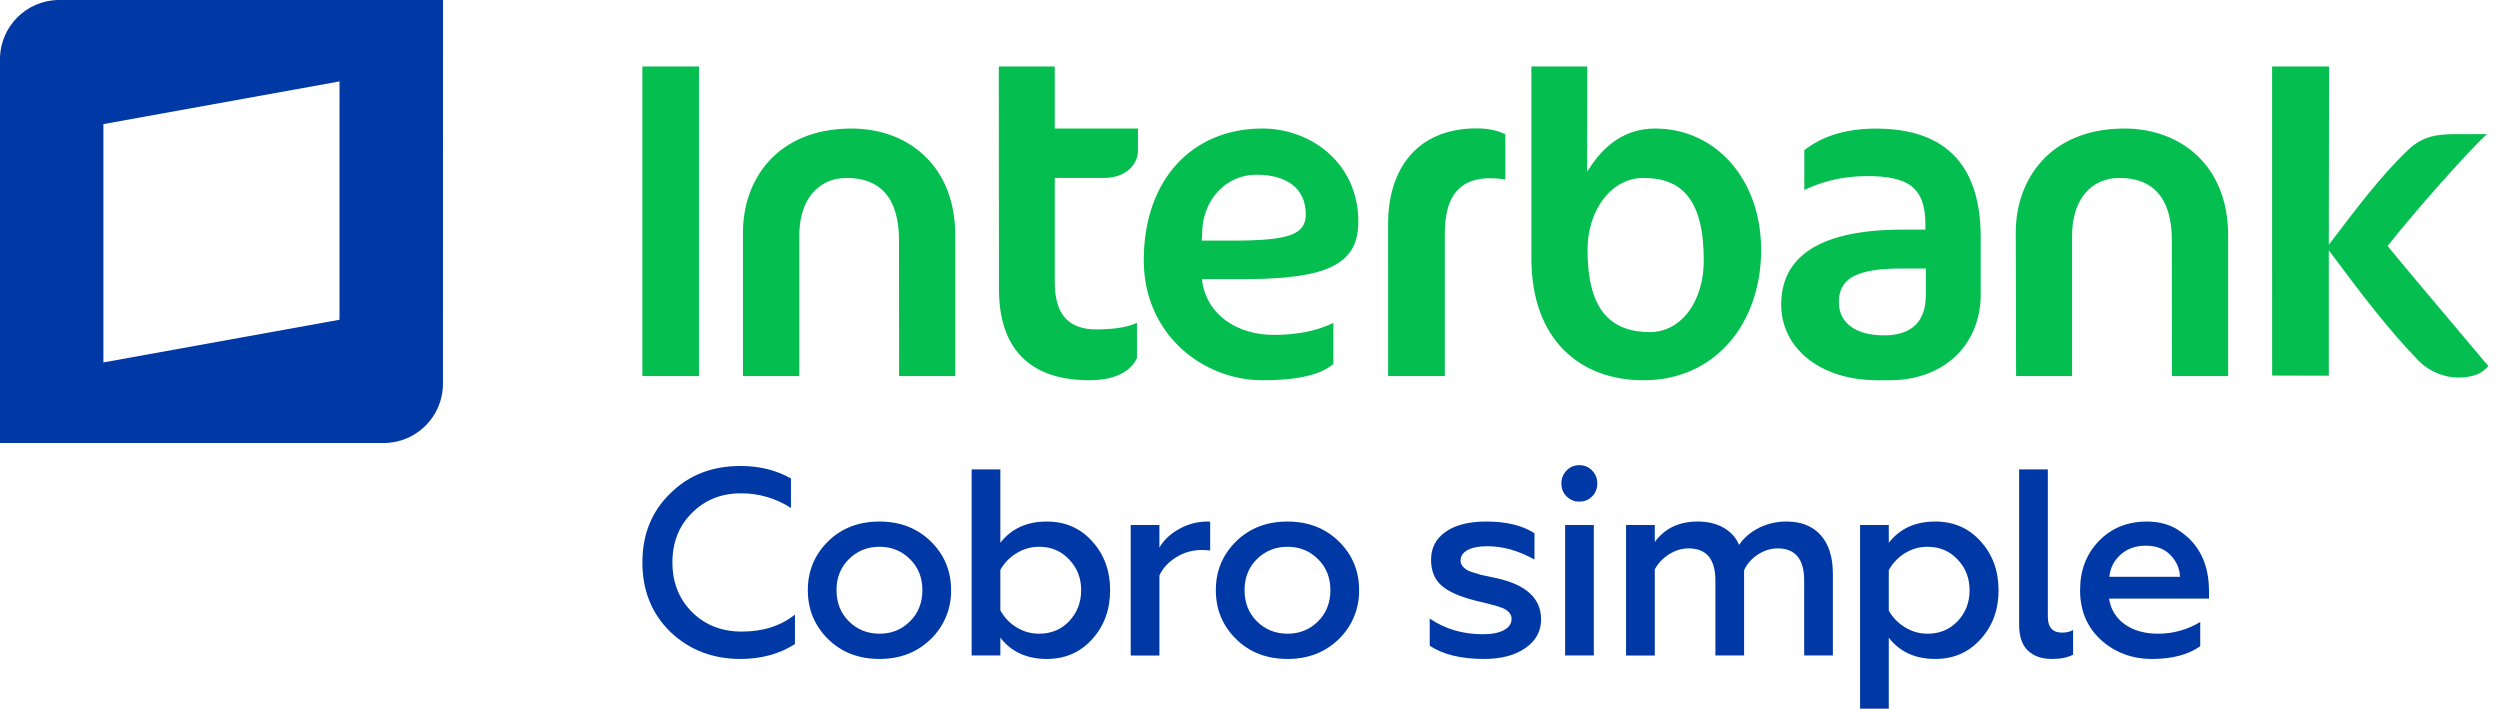
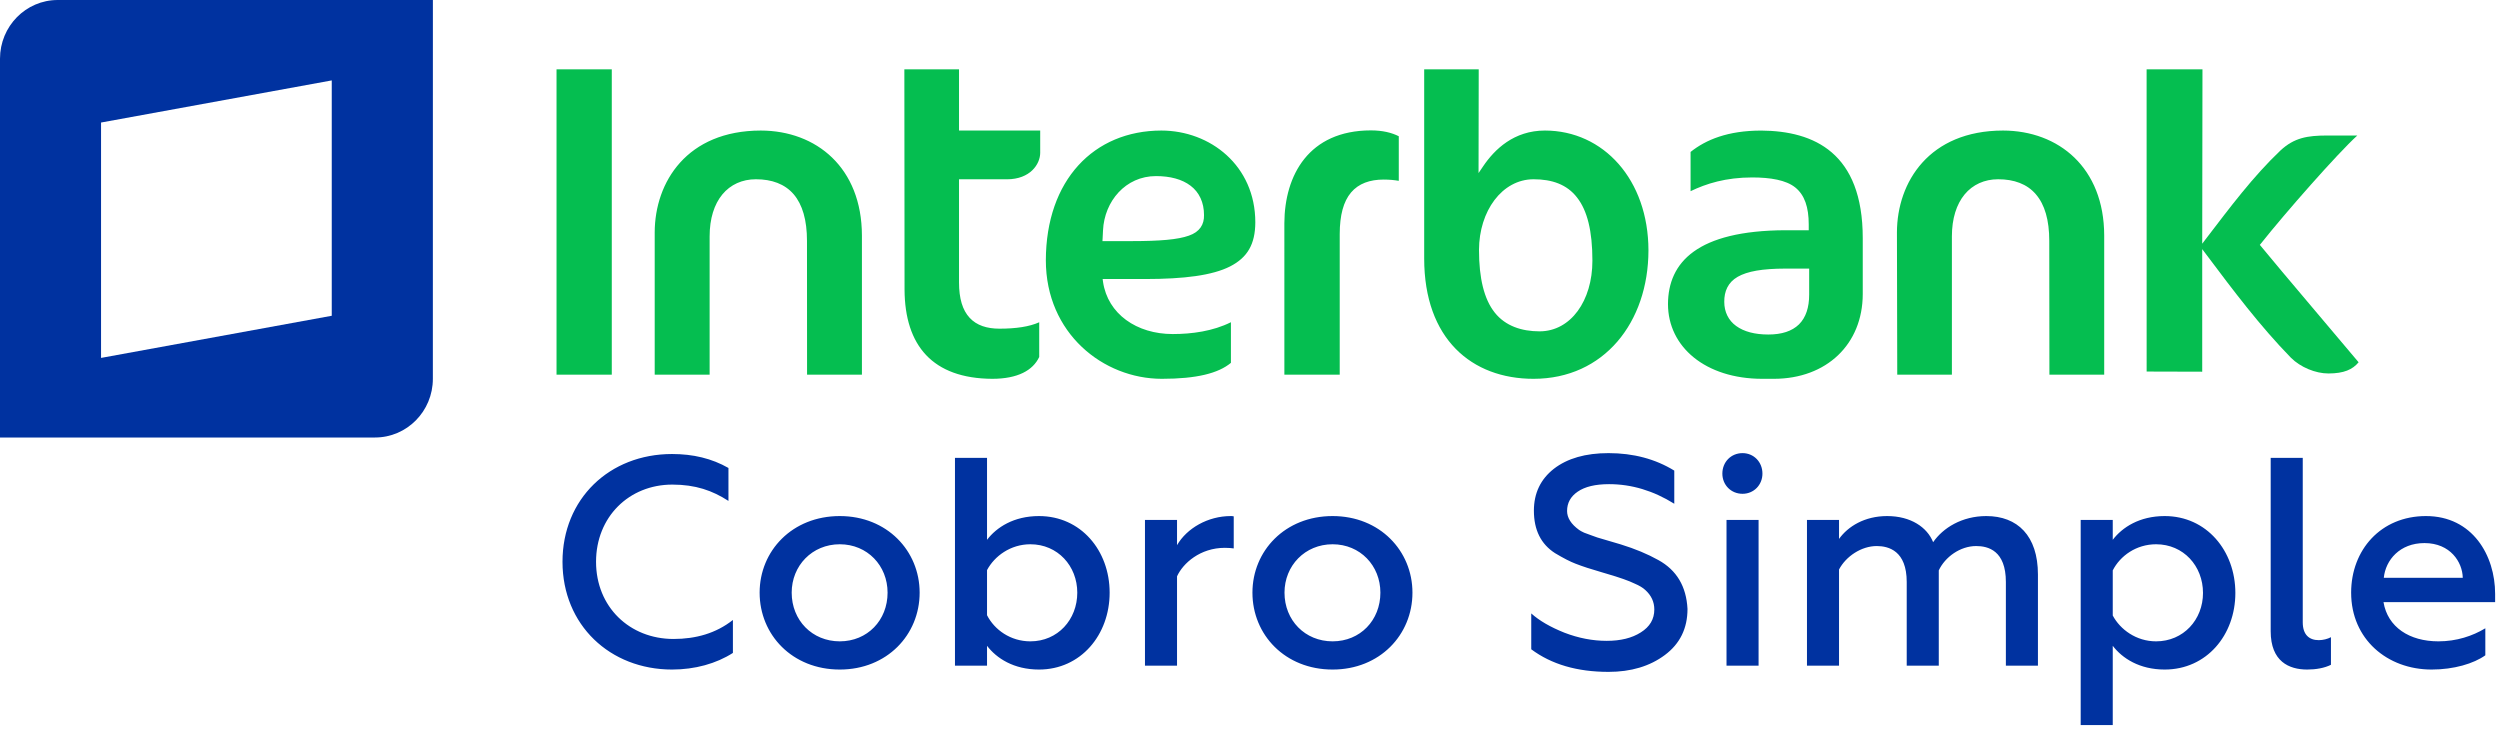
- <svg xmlns="http://www.w3.org/2000/svg" width="127" height="36" viewBox="0 0 127 36" fill="none">
-   <path d="M37.616 33.475c-1.414 0-2.602-.46-3.565-1.378-.945-.927-1.418-2.102-1.418-3.524 0-1.422.473-2.593 1.418-3.51.936-.928 2.124-1.392 3.565-1.392.963 0 1.818.212 2.565.635v1.499a4.598 4.598 0 0 0-2.552-.743c-.99 0-1.818.333-2.484 1-.658.657-.986 1.494-.986 2.511 0 1.017.333 1.86 1 2.525.665.657 1.507.986 2.524.986 1.08 0 1.98-.288 2.701-.864v1.499c-.792.504-1.715.756-2.768.756z" fill="#0039A6" />
-   <path fill-rule="evenodd" clip-rule="evenodd" d="M42.063 32.462c.684.675 1.557 1.013 2.62 1.013 1.044 0 1.913-.338 2.606-1.013a3.384 3.384 0 0 0 1.026-2.485c0-.972-.342-1.796-1.026-2.47-.694-.676-1.562-1.013-2.607-1.013-1.062 0-1.935.337-2.62 1.012-.683.675-1.025 1.5-1.025 2.471 0 .982.342 1.81 1.026 2.485zm4.172-.905c-.423.424-.94.635-1.553.635-.62 0-1.143-.212-1.566-.635-.414-.414-.621-.94-.621-1.58 0-.63.207-1.152.621-1.566.423-.423.945-.635 1.566-.635.613 0 1.13.212 1.553.635.415.414.622.936.622 1.566 0 .64-.207 1.166-.622 1.58zM50.818 32.395c.558.72 1.345 1.08 2.363 1.08.936 0 1.706-.338 2.309-1.013.603-.666.904-1.494.904-2.485 0-.98-.301-1.804-.904-2.47-.604-.676-1.373-1.013-2.31-1.013-1.017 0-1.804.36-2.362 1.08v-3.727h-1.459v9.452h1.459v-.904zm3.497-.838c-.405.424-.914.635-1.526.635-.423 0-.81-.11-1.161-.33a2.274 2.274 0 0 1-.81-.858V28.95a2.29 2.29 0 0 1 .816-.844c.356-.22.74-.33 1.155-.33.612 0 1.12.215 1.526.648.405.423.608.94.608 1.552 0 .622-.203 1.148-.608 1.58z" fill="#0039A6" />
-   <path d="M58.897 33.3H57.44v-6.63h1.458v1.147c.225-.387.563-.704 1.013-.952.45-.248.927-.371 1.431-.371.063 0 .108.004.135.013v1.458a3.785 3.785 0 0 0-.405-.026c-.495 0-.94.125-1.337.378-.396.252-.675.558-.837.918v4.064z" fill="#0039A6" />
-   <path fill-rule="evenodd" clip-rule="evenodd" d="M62.79 32.462c.685.675 1.558 1.013 2.62 1.013 1.045 0 1.913-.338 2.606-1.013a3.384 3.384 0 0 0 1.027-2.485c0-.972-.342-1.796-1.027-2.47-.693-.676-1.561-1.013-2.606-1.013-1.062 0-1.935.337-2.62 1.012-.684.675-1.026 1.5-1.026 2.471 0 .982.342 1.81 1.027 2.485zm4.173-.905c-.423.424-.94.635-1.553.635-.62 0-1.143-.212-1.566-.635-.414-.414-.621-.94-.621-1.58 0-.63.207-1.152.62-1.566.424-.423.946-.635 1.567-.635.612 0 1.13.212 1.553.635.414.414.621.936.621 1.566 0 .64-.207 1.166-.62 1.58z" fill="#0039A6" />
-   <path d="M75.398 33.475c-1.179 0-2.102-.225-2.768-.675v-1.378c.774.531 1.675.797 2.7.797.46 0 .818-.07 1.074-.21.257-.139.385-.33.385-.573 0-.216-.135-.392-.405-.527a4.46 4.46 0 0 0-.635-.202l-.823-.203c-.784-.198-1.35-.452-1.702-.763-.35-.31-.526-.745-.526-1.303 0-.603.247-1.078.742-1.424.496-.347 1.184-.52 2.066-.52 1.018 0 1.832.198 2.445.594v1.337c-.802-.45-1.598-.676-2.39-.676-.442 0-.78.066-1.013.196-.234.13-.352.309-.352.534 0 .207.14.382.42.526.035.018.247.086.634.203l.77.162c1.512.333 2.268 1.03 2.268 2.093 0 .603-.266 1.09-.797 1.458-.53.37-1.228.554-2.093.554z" fill="#0039A6" />
-   <path fill-rule="evenodd" clip-rule="evenodd" d="M79.582 25.218a.889.889 0 0 0 .655.263.873.873 0 0 0 .642-.263.89.89 0 0 0 .263-.655.912.912 0 0 0-.263-.662.862.862 0 0 0-.642-.27c-.261 0-.48.09-.655.27a.912.912 0 0 0-.263.662c0 .26.088.479.263.655zm-.074 1.451v6.63h1.458v-6.63h-1.458z" fill="#0039A6" />
-   <path d="M84.063 33.3h-1.459v-6.63h1.459v.863c.504-.693 1.233-1.04 2.187-1.04.513 0 .955.109 1.324.325.369.216.625.504.77.864.243-.36.578-.648 1.005-.864a3.083 3.083 0 0 1 1.411-.324c.739 0 1.315.23 1.729.688.414.46.621 1.117.621 1.972v4.145h-1.458v-3.808c0-1.089-.45-1.633-1.35-1.633-.352 0-.687.105-1.007.317a1.88 1.88 0 0 0-.695.79v4.334h-1.458v-3.808c0-1.089-.455-1.633-1.364-1.633a1.83 1.83 0 0 0-.993.303c-.32.203-.56.457-.722.763V33.3z" fill="#0039A6" />
-   <path fill-rule="evenodd" clip-rule="evenodd" d="M100.622 27.506c-.603-.675-1.372-1.012-2.309-1.012-1.017 0-1.805.36-2.363 1.08v-.905h-1.458V36h1.458v-3.605c.558.72 1.346 1.08 2.363 1.08.937 0 1.706-.338 2.309-1.013.604-.666.905-1.49.905-2.471 0-.99-.301-1.819-.905-2.485zm-3.862.601a2.14 2.14 0 0 1 1.162-.33c.612 0 1.12.215 1.526.648.405.423.607.945.607 1.566 0 .612-.202 1.134-.607 1.566-.405.424-.914.635-1.526.635a2.15 2.15 0 0 1-1.155-.33 2.29 2.29 0 0 1-.817-.845v-2.052c.19-.351.46-.637.81-.858z" fill="#0039A6" />
-   <path d="M104.232 33.475c-.513 0-.918-.142-1.215-.425-.297-.284-.445-.723-.445-1.317v-7.886h1.458v7.48c0 .541.243.811.729.811.216 0 .401-.045.554-.135v1.256c-.279.144-.639.216-1.081.216z" fill="#0039A6" />
-   <path fill-rule="evenodd" clip-rule="evenodd" d="M106.614 27.493c-.631.657-.946 1.485-.946 2.485 0 1.035.351 1.877 1.054 2.525.72.648 1.588.972 2.606.972 1.017 0 1.832-.216 2.444-.648v-1.23a4.105 4.105 0 0 1-2.134.595c-.684 0-1.249-.157-1.694-.473a1.91 1.91 0 0 1-.804-1.31h5.077v-.377c0-1.333-.468-2.332-1.404-2.998-.477-.36-1.058-.54-1.742-.54-.999 0-1.818.333-2.457.999zm4.132 1.81h-3.592c.045-.45.236-.827.574-1.128.337-.302.763-.453 1.276-.453.54 0 .963.162 1.269.487.297.315.455.68.473 1.093z" fill="#0039A6" />
-   <path fill-rule="evenodd" clip-rule="evenodd" d="m121.355 12.577-.067-.081.066-.08c1.254-1.586 3.965-4.676 4.984-5.603h-1.58c-.995.003-1.684.11-2.402.778-1.43 1.362-2.613 2.958-3.822 4.54l-.231.303.013-9.058h-2.894l.002 15.702 2.879.008v-6.37l.232.309c1.371 1.835 2.763 3.69 4.359 5.332.506.506 1.297.825 1.957.822.791-.003 1.24-.203 1.556-.583-.795-.957-4.079-4.823-5.052-6.02zM64.113 6.529c-3.512.005-6.002 2.55-6.011 6.683 0 3.762 2.985 6.103 6.034 6.105 1.813.001 2.944-.283 3.599-.822v-2.093c-.935.463-2.04.61-3.018.61-1.88.005-3.393-1.03-3.639-2.687l-.02-.148h2.195c2.063.001 3.52-.189 4.435-.646.913-.462 1.312-1.152 1.316-2.273 0-2.92-2.345-4.727-4.891-4.73zm1.43 5.415c-.57.201-1.483.28-2.965.28h-1.53l.009-.135.02-.42c.07-1.494 1.17-2.794 2.757-2.794.739 0 1.359.163 1.804.498.445.335.698.856.695 1.511.013.479-.216.867-.79 1.06zm4.973-.647.001 7.807h2.88v-7.247c.002-.971.194-1.67.59-2.136.395-.465.982-.667 1.702-.666.293 0 .551.024.783.065V6.823c-.362-.183-.837-.302-1.458-.302-3.227.006-4.486 2.307-4.498 4.776zm-37.883 7.807h2.875V3.377h-2.875v15.727zM43.264 6.529c-3.838.005-5.512 2.646-5.521 5.24v7.335h2.86v-7.123c0-.917.236-1.652.662-2.162.426-.509 1.036-.78 1.744-.78.826 0 1.502.24 1.966.771.46.533.694 1.328.694 2.4l.004 6.894h2.855v-7.168c-.006-3.493-2.37-5.4-5.264-5.407zm10.318-3.152h-2.844l.009 11.347c.014 2.881 1.456 4.579 4.568 4.593 1.321-.001 2.115-.433 2.442-1.124v-1.789c-.513.228-1.209.33-2.07.33-.646 0-1.184-.164-1.554-.559-.367-.395-.55-.992-.55-1.824V9.04h2.493c1.218-.002 1.729-.783 1.732-1.361v-1.15h-4.226V3.377zm54.341 3.152c-3.84.005-5.514 2.646-5.522 5.24l.016 7.335h2.844v-7.122c0-.918.237-1.653.662-2.163.424-.509 1.037-.78 1.744-.78.824 0 1.504.24 1.965.773.463.531.698 1.326.698 2.4l.006 6.892h2.853v-7.17c-.007-3.492-2.37-5.399-5.266-5.405zm-23.845 0c-1.61 0-2.618.963-3.223 1.852l-.231.34.008-5.344h-2.838v9.744c0 4.142 2.475 6.196 5.693 6.196 3.661 0 5.975-2.904 5.98-6.615-.005-3.64-2.34-6.171-5.389-6.173zm-.274 10.343h-.006c-.933 0-1.78-.277-2.332-.965-.556-.69-.82-1.772-.82-3.23.004-1.998 1.198-3.636 2.84-3.638.954 0 1.74.264 2.267.941.53.672.798 1.719.798 3.256-.002 2.063-1.128 3.634-2.747 3.636zM95.338 6.531c-1.74 0-2.881.47-3.679 1.1v2.022c.811-.387 1.83-.708 3.214-.708.939 0 1.755.132 2.236.518.486.385.701 1.012.7 1.91v.292h-1.22c-4.584.018-6.097 1.65-6.105 3.802.002 2.215 1.961 3.846 4.894 3.85h.629c2.732-.006 4.608-1.779 4.614-4.36v-2.885c0-4.397-2.532-5.523-5.283-5.541zm2.495 8.447c0 .66-.17 1.182-.532 1.537-.364.352-.901.521-1.593.521h-.004c-.702 0-1.27-.15-1.67-.44-.402-.284-.623-.723-.62-1.246-.005-.538.19-1 .697-1.287.502-.285 1.28-.42 2.478-.423h1.244v1.338z" fill="#05BE50" />
-   <path fill-rule="evenodd" clip-rule="evenodd" d="M3.002 0A3.01 3.01 0 0 0 0 3.02v19.486h19.497a3.013 3.013 0 0 0 3.005-3.02L22.506 0H3.002zm14.245 16.243L5.253 18.411V6.304l11.994-2.168v12.107z" fill="#0039A6" />
+ <svg xmlns="http://www.w3.org/2000/svg" width="160" height="47" viewBox="0 0 160 47" fill="none">
+   <path fill-rule="evenodd" clip-rule="evenodd" d="M113.17 21.409C112.307 21.409 111.608 21.223 111.116 20.864C110.623 20.51 110.351 19.964 110.353 19.315C110.347 18.646 110.589 18.073 111.211 17.716C111.829 17.362 112.786 17.193 114.259 17.19H115.787V18.853C115.787 19.672 115.579 20.321 115.133 20.762C114.686 21.198 114.025 21.409 113.176 21.409H113.17ZM112.72 8.357C110.581 8.357 109.178 8.942 108.197 9.724V12.236C109.194 11.754 110.445 11.356 112.148 11.356C113.302 11.358 114.306 11.521 114.899 11.999C115.494 12.479 115.76 13.257 115.759 14.374V14.735H114.259C108.621 14.758 106.762 16.787 106.751 19.46C106.753 22.212 109.162 24.238 112.769 24.244H113.541C116.902 24.236 119.209 22.033 119.216 18.825V15.241C119.216 9.779 116.102 8.38 112.72 8.357ZM48.689 8.355C43.97 8.36 41.912 11.641 41.901 14.865V23.978H45.416V15.128C45.416 13.989 45.708 13.076 46.231 12.443C46.754 11.811 47.503 11.473 48.373 11.473H48.376H48.379C49.393 11.473 50.224 11.772 50.793 12.431C51.358 13.093 51.647 14.082 51.647 15.414L51.652 23.978H55.163V15.072C55.155 10.732 52.249 8.362 48.689 8.355ZM70.557 15.431L70.567 15.262L70.593 14.742C70.68 12.885 72.032 11.27 73.983 11.27C74.891 11.27 75.654 11.472 76.2 11.889C76.748 12.305 77.058 12.952 77.057 13.766C77.071 14.36 76.789 14.843 76.084 15.083C75.384 15.332 74.26 15.43 72.437 15.431H70.557ZM74.325 8.355C70.008 8.36 66.946 11.524 66.934 16.658C66.934 21.332 70.604 24.241 74.354 24.244H74.361C76.587 24.244 77.974 23.891 78.779 23.222V20.622C77.63 21.197 76.272 21.379 75.068 21.379H75.051C72.748 21.379 70.896 20.094 70.594 18.041L70.569 17.858H73.267C75.804 17.858 77.596 17.623 78.721 17.053C79.843 16.481 80.335 15.622 80.34 14.23C80.34 10.601 77.457 8.357 74.325 8.355ZM128.194 8.355C123.473 8.36 121.415 11.641 121.404 14.865L121.424 23.978H124.921V15.129C124.921 13.989 125.213 13.076 125.735 12.443C126.257 11.811 127.009 11.473 127.877 11.473H127.88H127.883C128.894 11.473 129.731 11.772 130.295 12.434C130.864 13.093 131.153 14.082 131.153 15.414L131.162 23.978H134.669V15.071C134.661 10.731 131.755 8.362 128.194 8.355ZM87.73 8.345C83.762 8.352 82.214 11.211 82.199 14.279L82.2 23.978H85.742V14.975C85.745 13.768 85.98 12.898 86.465 12.321C86.953 11.744 87.673 11.492 88.555 11.492H88.56C88.919 11.492 89.237 11.524 89.522 11.573V8.72C89.075 8.493 88.493 8.345 87.73 8.345ZM35.618 23.979H39.154V4.439H35.618V23.979ZM61.377 4.439H57.879L57.891 18.537C57.909 22.115 59.682 24.224 63.507 24.244C65.132 24.242 66.108 23.706 66.51 22.846V20.625C65.879 20.908 65.024 21.035 63.965 21.035C63.17 21.035 62.509 20.83 62.056 20.338C61.603 19.849 61.377 19.108 61.377 18.073V11.475H64.444C65.941 11.472 66.569 10.501 66.573 9.783V8.355H61.377V4.439ZM98.53 21.206C97.385 21.206 96.343 20.862 95.664 20.006C94.98 19.148 94.656 17.805 94.656 15.995C94.661 13.511 96.129 11.476 98.147 11.473H98.152C99.322 11.473 100.286 11.802 100.933 12.643C101.586 13.477 101.914 14.778 101.914 16.688C101.913 19.251 100.529 21.202 98.537 21.206H98.53ZM94.638 4.439H91.148V16.545C91.148 21.691 94.19 24.244 98.147 24.244C102.65 24.244 105.494 20.634 105.501 16.024C105.494 11.501 102.622 8.357 98.875 8.355C96.895 8.355 95.656 9.551 94.912 10.656L94.627 11.077L94.638 4.439Z" fill="#05BE50" />
+   <path fill-rule="evenodd" clip-rule="evenodd" d="M140.958 4.439H137.383L137.385 23.779L140.942 23.789V15.943L141.228 16.323C142.923 18.584 144.642 20.868 146.614 22.89C147.233 23.511 148.204 23.902 149.014 23.902H149.03C150.008 23.899 150.563 23.653 150.951 23.186C149.971 22.007 145.914 17.246 144.713 15.772L144.629 15.672L144.71 15.574C146.26 13.62 149.608 9.815 150.867 8.673H148.915C147.686 8.676 146.837 8.807 145.948 9.632C144.183 11.309 142.719 13.275 141.227 15.223L140.942 15.597L140.958 4.439Z" fill="#05BE50" />
+   <path fill-rule="evenodd" clip-rule="evenodd" d="M21.232 20.209L6.467 22.906V7.842L21.232 5.146V20.209ZM3.695 0C1.653 0 0 1.683 0 3.758V28H24.002C26.046 28 27.703 26.317 27.703 24.243L27.705 0H3.695Z" fill="#0032A0" />
+   <path fill-rule="evenodd" clip-rule="evenodd" d="M98 41.554C99.291 42.518 100.939 43 102.944 43C104.385 43 105.588 42.64 106.553 41.92C107.518 41.2 108 40.217 108 38.97C107.925 37.53 107.305 36.489 106.139 35.846C105.45 35.46 104.648 35.126 103.733 34.843L102.229 34.399C102.154 34.374 102.029 34.329 101.853 34.264C101.678 34.2 101.521 34.142 101.383 34.091C101.246 34.027 101.139 33.969 101.064 33.917C100.55 33.544 100.293 33.14 100.293 32.703C100.293 32.188 100.519 31.777 100.97 31.468C101.434 31.147 102.104 30.986 102.981 30.986C104.422 30.986 105.813 31.404 107.154 32.24V30.119C105.939 29.373 104.535 29 102.944 29C101.477 29 100.312 29.334 99.447 30.003C98.595 30.671 98.169 31.565 98.169 32.683C98.169 33.917 98.62 34.824 99.523 35.402C100.061 35.724 100.5 35.949 100.838 36.077C101.264 36.244 101.835 36.431 102.549 36.636L102.812 36.714C103.652 36.958 104.253 37.17 104.617 37.35C104.917 37.478 105.143 37.613 105.293 37.755C105.682 38.102 105.876 38.52 105.876 39.008C105.876 39.625 105.588 40.114 105.011 40.474C104.447 40.834 103.721 41.014 102.831 41.014C101.929 41.014 101.026 40.84 100.124 40.493C99.222 40.133 98.514 39.722 98 39.259V41.554ZM43.011 42.851C44.474 42.851 45.842 42.471 46.906 41.787V39.678C45.823 40.533 44.531 40.894 43.106 40.894C40.294 40.894 38.147 38.842 38.147 35.954C38.147 33.085 40.256 31.014 43.03 31.014C44.512 31.014 45.595 31.394 46.621 32.059V29.95C45.557 29.342 44.36 29.057 43.011 29.057C39.002 29.057 36 31.926 36 35.954C36 40.001 39.04 42.851 43.011 42.851ZM53.746 42.851C56.767 42.851 58.857 40.628 58.857 37.93C58.857 35.251 56.767 33.028 53.746 33.028C50.706 33.028 48.616 35.251 48.616 37.93C48.616 40.628 50.706 42.851 53.746 42.851ZM50.668 37.93C50.668 39.697 51.979 41.046 53.746 41.046C55.513 41.046 56.805 39.697 56.805 37.93C56.805 36.201 55.513 34.833 53.746 34.833C51.979 34.833 50.668 36.201 50.668 37.93ZM66.495 42.851C69.174 42.851 71.017 40.628 71.017 37.93C71.017 35.232 69.174 33.028 66.495 33.028C64.88 33.028 63.778 33.75 63.17 34.548V29.304H61.118V42.604H63.17V41.331C63.778 42.129 64.88 42.851 66.495 42.851ZM63.17 39.374C63.645 40.305 64.671 41.046 65.944 41.046C67.692 41.046 68.946 39.659 68.946 37.93C68.946 36.22 67.692 34.833 65.944 34.833C64.671 34.833 63.645 35.593 63.17 36.486V39.374ZM75.33 42.604V36.885C75.71 36.049 76.812 35.061 78.389 35.061C78.636 35.061 78.826 35.08 78.959 35.099V33.047C78.883 33.028 78.826 33.028 78.769 33.028C77.306 33.028 75.957 33.807 75.33 34.89V33.275H73.278V42.604H75.33ZM90.397 37.93C90.397 40.628 88.307 42.851 85.286 42.851C82.246 42.851 80.156 40.628 80.156 37.93C80.156 35.251 82.246 33.028 85.286 33.028C88.307 33.028 90.397 35.251 90.397 37.93ZM85.286 41.046C83.519 41.046 82.208 39.697 82.208 37.93C82.208 36.201 83.519 34.833 85.286 34.833C87.053 34.833 88.345 36.201 88.345 37.93C88.345 39.697 87.053 41.046 85.286 41.046ZM111.523 31.603C112.245 31.603 112.796 31.033 112.796 30.311C112.796 29.57 112.245 29 111.523 29C110.782 29 110.231 29.57 110.231 30.311C110.231 31.033 110.782 31.603 111.523 31.603ZM112.549 33.275V42.604H110.497V33.275H112.549ZM117.698 42.604V36.448C118.135 35.612 119.123 34.947 120.111 34.947C120.871 34.947 122.03 35.251 122.03 37.246V42.604H124.082V36.505C124.481 35.65 125.45 34.947 126.476 34.947C127.236 34.947 128.376 35.232 128.376 37.246V42.604H130.428V36.771C130.428 34.282 129.117 33.028 127.122 33.028C125.564 33.028 124.348 33.788 123.721 34.7C123.341 33.75 122.296 33.028 120.776 33.028C119.332 33.028 118.268 33.693 117.698 34.491V33.275H115.646V42.604H117.698ZM135.216 41.331V46.404H133.164V33.275H135.216V34.548C135.824 33.75 136.926 33.028 138.541 33.028C141.22 33.028 143.063 35.251 143.063 37.949C143.063 40.647 141.22 42.851 138.541 42.851C136.926 42.851 135.824 42.129 135.216 41.331ZM137.99 41.046C136.717 41.046 135.691 40.286 135.216 39.393V36.505C135.691 35.574 136.717 34.833 137.99 34.833C139.738 34.833 140.992 36.22 140.992 37.949C140.992 39.659 139.738 41.046 137.99 41.046ZM149.181 42.547C148.763 42.756 148.212 42.851 147.661 42.851C146.502 42.851 145.324 42.338 145.324 40.4V29.304H147.376V39.83C147.376 40.628 147.794 40.97 148.402 40.97C148.668 40.97 148.972 40.894 149.181 40.78V42.547ZM155.622 42.851C157.047 42.851 158.32 42.471 159.061 41.939V40.21C158.244 40.704 157.218 41.046 156.059 41.046C154.197 41.046 152.81 40.134 152.544 38.538H159.688V38.006C159.688 35.555 158.244 33.028 155.261 33.028C152.373 33.028 150.473 35.194 150.473 37.93C150.473 40.913 152.791 42.851 155.622 42.851ZM152.563 36.98H157.617C157.598 35.973 156.819 34.757 155.166 34.757C153.589 34.757 152.677 35.84 152.563 36.98Z" fill="#0032A0" />
</svg>
